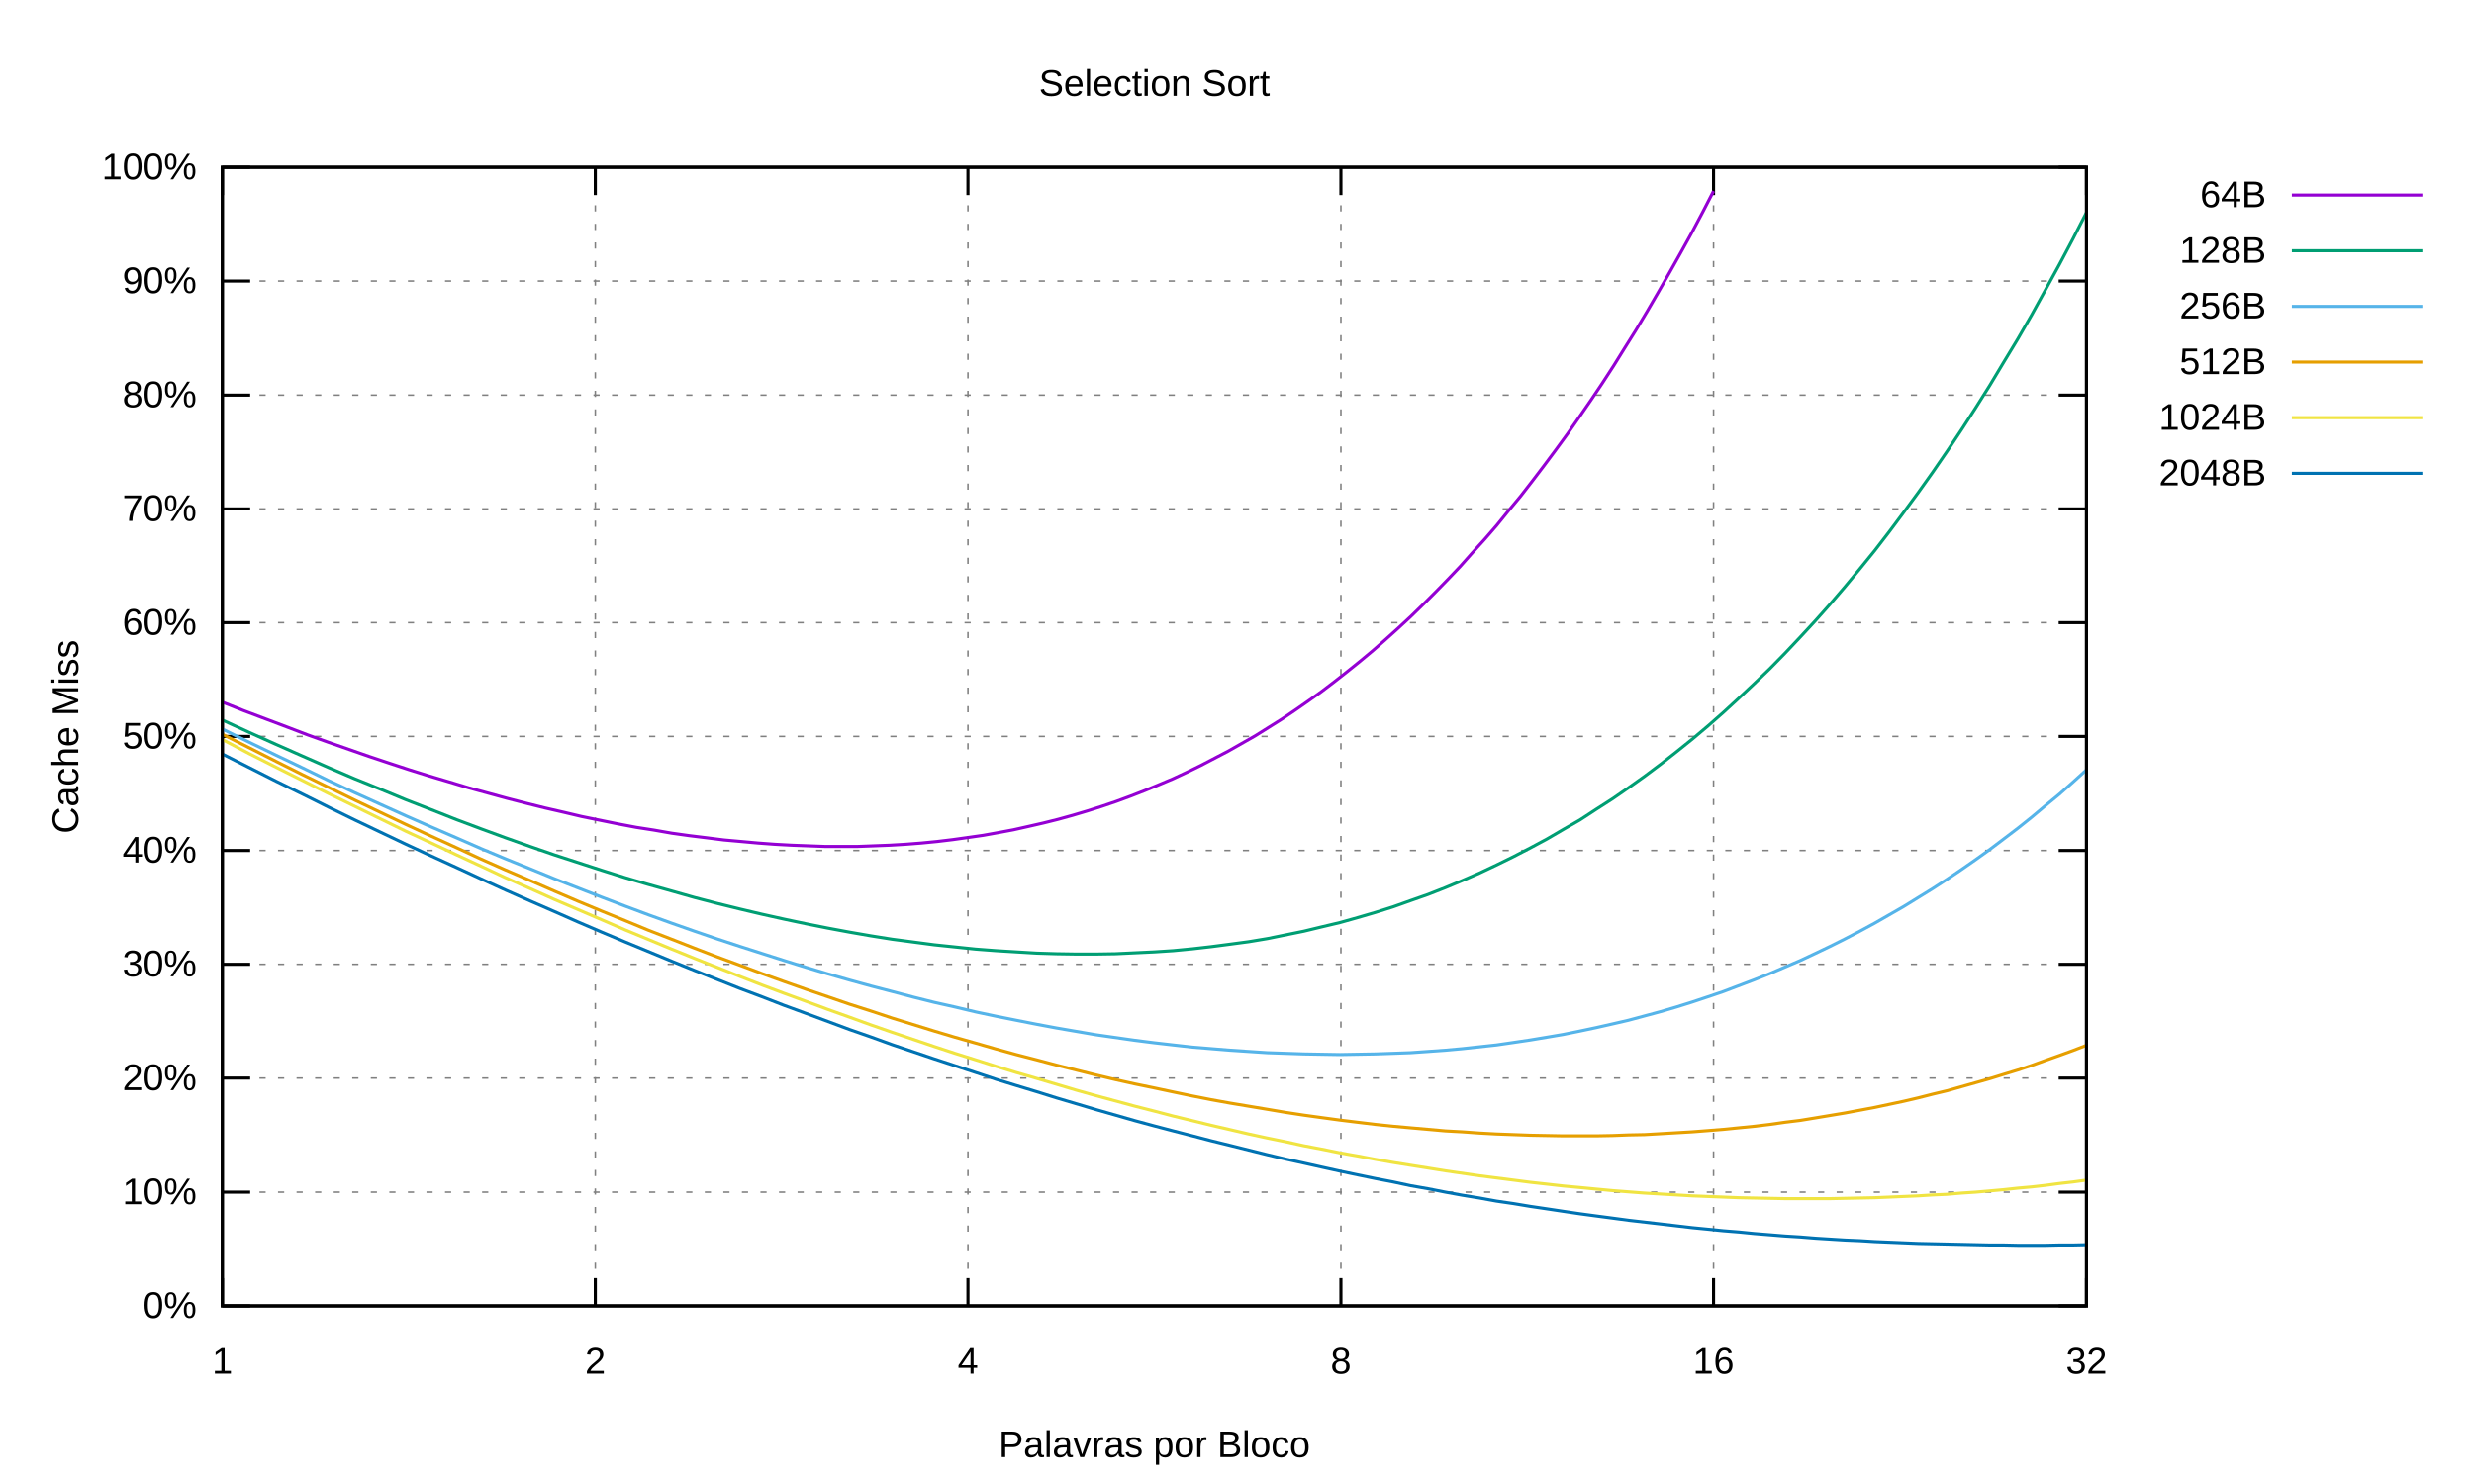
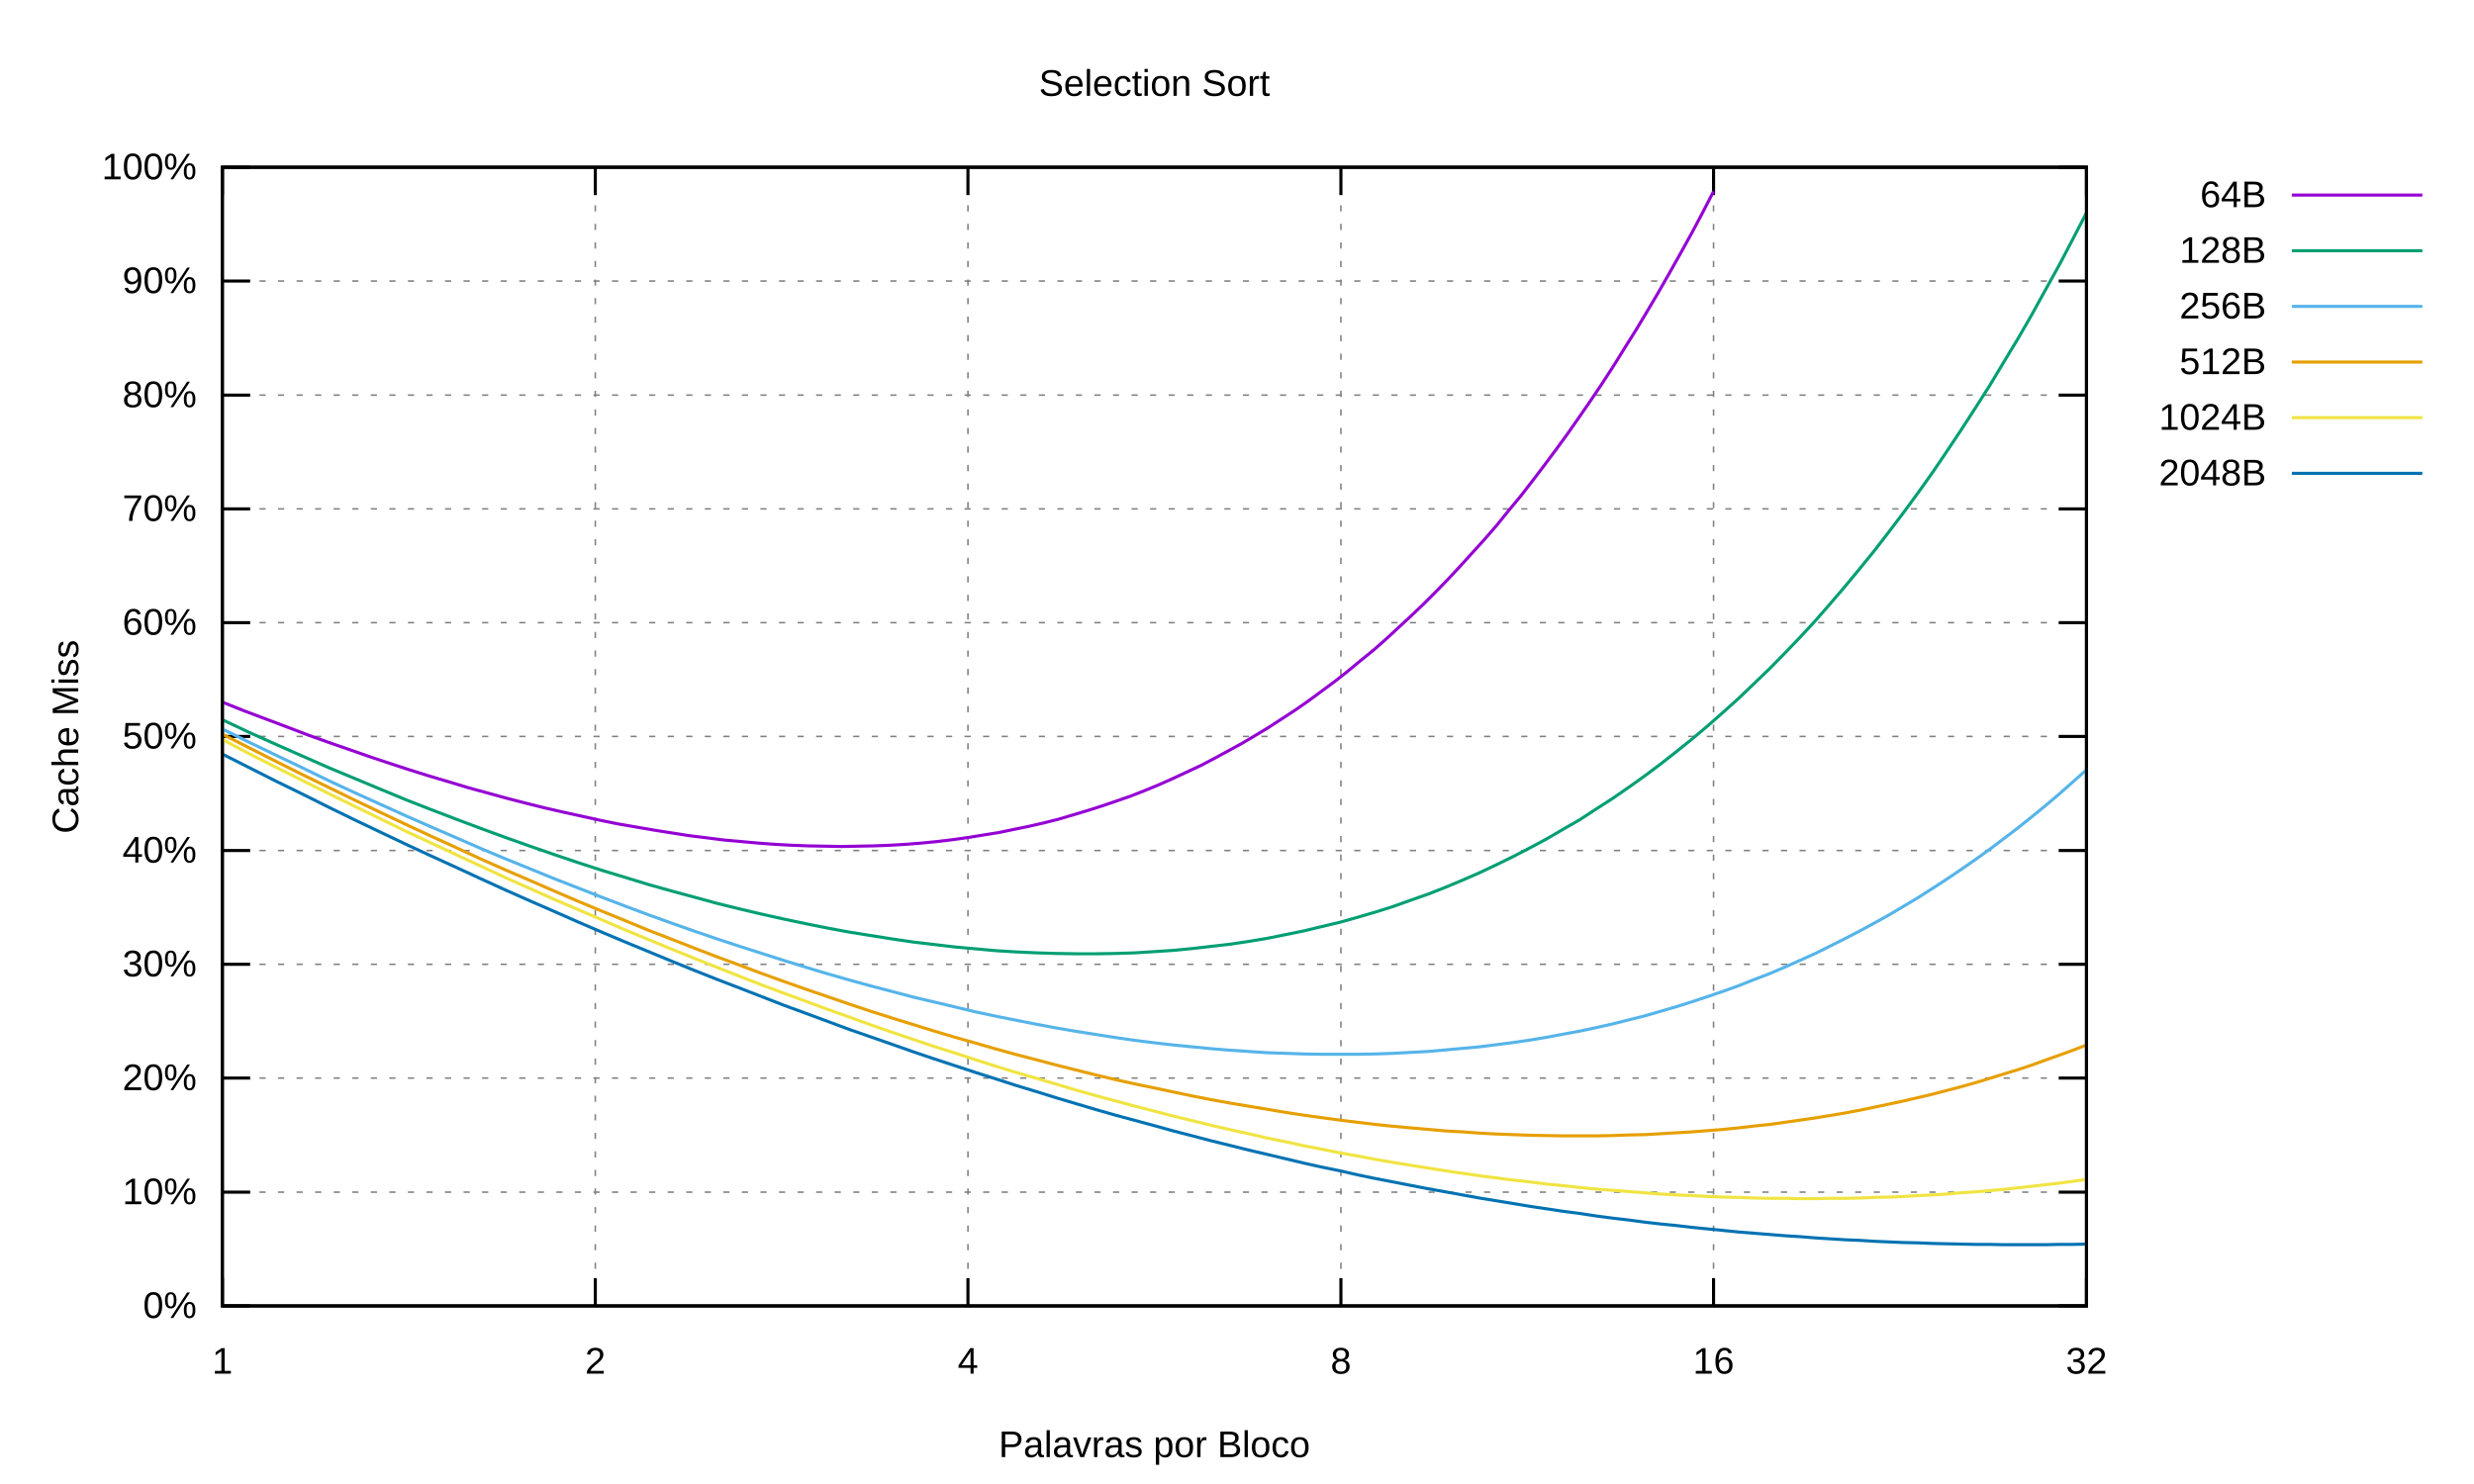
<svg xmlns="http://www.w3.org/2000/svg" xmlns:xlink="http://www.w3.org/1999/xlink" width="800" height="480" viewBox="0 0 800 480">
  <g id="gnuplot_canvas">
    <rect x="0" y="0" width="800" height="480" fill="none" />
    <defs>
      <circle id="gpDot" r="0.5" stroke-width="0.5" stroke="currentColor" />
      <path id="gpPt0" stroke-width="0.222" stroke="currentColor" d="M-1,0 h2 M0,-1 v2" />
      <path id="gpPt1" stroke-width="0.222" stroke="currentColor" d="M-1,-1 L1,1 M1,-1 L-1,1" />
      <path id="gpPt2" stroke-width="0.222" stroke="currentColor" d="M-1,0 L1,0 M0,-1 L0,1 M-1,-1 L1,1 M-1,1 L1,-1" />
      <rect id="gpPt3" stroke-width="0.222" stroke="currentColor" x="-1" y="-1" width="2" height="2" />
      <rect id="gpPt4" stroke-width="0.222" stroke="currentColor" fill="currentColor" x="-1" y="-1" width="2" height="2" />
      <circle id="gpPt5" stroke-width="0.222" stroke="currentColor" cx="0" cy="0" r="1" />
      <use xlink:href="#gpPt5" id="gpPt6" fill="currentColor" stroke="none" />
      <path id="gpPt7" stroke-width="0.222" stroke="currentColor" d="M0,-1.33 L-1.33,0.67 L1.33,0.67 z" />
      <use xlink:href="#gpPt7" id="gpPt8" fill="currentColor" stroke="none" />
      <use xlink:href="#gpPt7" id="gpPt9" stroke="currentColor" transform="rotate(180)" />
      <use xlink:href="#gpPt9" id="gpPt10" fill="currentColor" stroke="none" />
      <use xlink:href="#gpPt3" id="gpPt11" stroke="currentColor" transform="rotate(45)" />
      <use xlink:href="#gpPt11" id="gpPt12" fill="currentColor" stroke="none" />
      <path id="gpPt13" stroke-width="0.222" stroke="currentColor" d="M0,1.330 L1.265,0.411 L0.782,-1.067 L-0.782,-1.076 L-1.265,0.411 z" />
      <use xlink:href="#gpPt13" id="gpPt14" fill="currentColor" stroke="none" />
      <filter id="textbox" filterUnits="objectBoundingBox" x="0" y="0" height="1" width="1">
        <feFlood flood-color="white" flood-opacity="1" result="bgnd" />
        <feComposite in="SourceGraphic" in2="bgnd" operator="atop" />
      </filter>
      <filter id="greybox" filterUnits="objectBoundingBox" x="0" y="0" height="1" width="1">
        <feFlood flood-color="lightgrey" flood-opacity="1" result="grey" />
        <feComposite in="SourceGraphic" in2="grey" operator="atop" />
      </filter>
    </defs>
    <g fill="none" color="white" stroke="black" stroke-width="1.00" stroke-linecap="butt" stroke-linejoin="miter">
</g>
    <g fill="none" color="black" stroke="currentColor" stroke-width="1.00" stroke-linecap="butt" stroke-linejoin="miter">
</g>
    <g fill="none" color="black" stroke="black" stroke-width="0.50" stroke-linecap="butt" stroke-linejoin="miter">
</g>
    <g fill="none" color="gray" stroke="currentColor" stroke-width="0.50" stroke-linecap="butt" stroke-linejoin="miter">
      <path stroke="gray" stroke-dasharray="2,4" class="gridline" d="M71.9,422.4 L674.7,422.4  " />
    </g>
    <g fill="none" color="gray" stroke="gray" stroke-width="1.00" stroke-linecap="butt" stroke-linejoin="miter">
</g>
    <g fill="none" color="black" stroke="currentColor" stroke-width="1.00" stroke-linecap="butt" stroke-linejoin="miter">
      <path stroke="black" d="M71.9,422.4 L80.9,422.4 M674.7,422.4 L665.7,422.4  " />
      <g transform="translate(63.6,426.3)" stroke="none" fill="black" font-family="Arial" font-size="12.00" text-anchor="end">
        <text>
          <tspan font-family="Arial">0%</tspan>
        </text>
      </g>
    </g>
    <g fill="none" color="black" stroke="currentColor" stroke-width="1.00" stroke-linecap="butt" stroke-linejoin="miter">
</g>
    <g fill="none" color="black" stroke="black" stroke-width="0.50" stroke-linecap="butt" stroke-linejoin="miter">
</g>
    <g fill="none" color="gray" stroke="currentColor" stroke-width="0.50" stroke-linecap="butt" stroke-linejoin="miter">
      <path stroke="gray" stroke-dasharray="2,4" class="gridline" d="M71.9,385.6 L674.7,385.6  " />
    </g>
    <g fill="none" color="gray" stroke="gray" stroke-width="1.00" stroke-linecap="butt" stroke-linejoin="miter">
</g>
    <g fill="none" color="black" stroke="currentColor" stroke-width="1.00" stroke-linecap="butt" stroke-linejoin="miter">
      <path stroke="black" d="M71.9,385.6 L80.9,385.6 M674.7,385.6 L665.7,385.6  " />
      <g transform="translate(63.6,389.5)" stroke="none" fill="black" font-family="Arial" font-size="12.00" text-anchor="end">
        <text>
          <tspan font-family="Arial">10%</tspan>
        </text>
      </g>
    </g>
    <g fill="none" color="black" stroke="currentColor" stroke-width="1.00" stroke-linecap="butt" stroke-linejoin="miter">
</g>
    <g fill="none" color="black" stroke="black" stroke-width="0.50" stroke-linecap="butt" stroke-linejoin="miter">
</g>
    <g fill="none" color="gray" stroke="currentColor" stroke-width="0.50" stroke-linecap="butt" stroke-linejoin="miter">
      <path stroke="gray" stroke-dasharray="2,4" class="gridline" d="M71.9,348.7 L674.7,348.7  " />
    </g>
    <g fill="none" color="gray" stroke="gray" stroke-width="1.00" stroke-linecap="butt" stroke-linejoin="miter">
</g>
    <g fill="none" color="black" stroke="currentColor" stroke-width="1.00" stroke-linecap="butt" stroke-linejoin="miter">
      <path stroke="black" d="M71.9,348.7 L80.9,348.7 M674.7,348.7 L665.7,348.7  " />
      <g transform="translate(63.6,352.6)" stroke="none" fill="black" font-family="Arial" font-size="12.00" text-anchor="end">
        <text>
          <tspan font-family="Arial">20%</tspan>
        </text>
      </g>
    </g>
    <g fill="none" color="black" stroke="currentColor" stroke-width="1.00" stroke-linecap="butt" stroke-linejoin="miter">
</g>
    <g fill="none" color="black" stroke="black" stroke-width="0.50" stroke-linecap="butt" stroke-linejoin="miter">
</g>
    <g fill="none" color="gray" stroke="currentColor" stroke-width="0.50" stroke-linecap="butt" stroke-linejoin="miter">
      <path stroke="gray" stroke-dasharray="2,4" class="gridline" d="M71.9,311.9 L674.7,311.9  " />
    </g>
    <g fill="none" color="gray" stroke="gray" stroke-width="1.00" stroke-linecap="butt" stroke-linejoin="miter">
</g>
    <g fill="none" color="black" stroke="currentColor" stroke-width="1.00" stroke-linecap="butt" stroke-linejoin="miter">
      <path stroke="black" d="M71.9,311.9 L80.9,311.9 M674.7,311.9 L665.7,311.9  " />
      <g transform="translate(63.6,315.8)" stroke="none" fill="black" font-family="Arial" font-size="12.00" text-anchor="end">
        <text>
          <tspan font-family="Arial">30%</tspan>
        </text>
      </g>
    </g>
    <g fill="none" color="black" stroke="currentColor" stroke-width="1.00" stroke-linecap="butt" stroke-linejoin="miter">
</g>
    <g fill="none" color="black" stroke="black" stroke-width="0.50" stroke-linecap="butt" stroke-linejoin="miter">
</g>
    <g fill="none" color="gray" stroke="currentColor" stroke-width="0.50" stroke-linecap="butt" stroke-linejoin="miter">
      <path stroke="gray" stroke-dasharray="2,4" class="gridline" d="M71.9,275.1 L674.7,275.1  " />
    </g>
    <g fill="none" color="gray" stroke="gray" stroke-width="1.00" stroke-linecap="butt" stroke-linejoin="miter">
</g>
    <g fill="none" color="black" stroke="currentColor" stroke-width="1.00" stroke-linecap="butt" stroke-linejoin="miter">
      <path stroke="black" d="M71.9,275.1 L80.9,275.1 M674.7,275.1 L665.7,275.1  " />
      <g transform="translate(63.6,279.0)" stroke="none" fill="black" font-family="Arial" font-size="12.00" text-anchor="end">
        <text>
          <tspan font-family="Arial">40%</tspan>
        </text>
      </g>
    </g>
    <g fill="none" color="black" stroke="currentColor" stroke-width="1.00" stroke-linecap="butt" stroke-linejoin="miter">
</g>
    <g fill="none" color="black" stroke="black" stroke-width="0.50" stroke-linecap="butt" stroke-linejoin="miter">
</g>
    <g fill="none" color="gray" stroke="currentColor" stroke-width="0.50" stroke-linecap="butt" stroke-linejoin="miter">
      <path stroke="gray" stroke-dasharray="2,4" class="gridline" d="M71.9,238.2 L674.7,238.2  " />
    </g>
    <g fill="none" color="gray" stroke="gray" stroke-width="1.00" stroke-linecap="butt" stroke-linejoin="miter">
</g>
    <g fill="none" color="black" stroke="currentColor" stroke-width="1.00" stroke-linecap="butt" stroke-linejoin="miter">
      <path stroke="black" d="M71.9,238.2 L80.9,238.2 M674.7,238.2 L665.7,238.2  " />
      <g transform="translate(63.6,242.1)" stroke="none" fill="black" font-family="Arial" font-size="12.00" text-anchor="end">
        <text>
          <tspan font-family="Arial">50%</tspan>
        </text>
      </g>
    </g>
    <g fill="none" color="black" stroke="currentColor" stroke-width="1.00" stroke-linecap="butt" stroke-linejoin="miter">
</g>
    <g fill="none" color="black" stroke="black" stroke-width="0.50" stroke-linecap="butt" stroke-linejoin="miter">
</g>
    <g fill="none" color="gray" stroke="currentColor" stroke-width="0.50" stroke-linecap="butt" stroke-linejoin="miter">
      <path stroke="gray" stroke-dasharray="2,4" class="gridline" d="M71.9,201.4 L674.7,201.4  " />
    </g>
    <g fill="none" color="gray" stroke="gray" stroke-width="1.00" stroke-linecap="butt" stroke-linejoin="miter">
</g>
    <g fill="none" color="black" stroke="currentColor" stroke-width="1.00" stroke-linecap="butt" stroke-linejoin="miter">
      <path stroke="black" d="M71.9,201.4 L80.9,201.4 M674.7,201.4 L665.7,201.4  " />
      <g transform="translate(63.6,205.3)" stroke="none" fill="black" font-family="Arial" font-size="12.00" text-anchor="end">
        <text>
          <tspan font-family="Arial">60%</tspan>
        </text>
      </g>
    </g>
    <g fill="none" color="black" stroke="currentColor" stroke-width="1.00" stroke-linecap="butt" stroke-linejoin="miter">
</g>
    <g fill="none" color="black" stroke="black" stroke-width="0.50" stroke-linecap="butt" stroke-linejoin="miter">
</g>
    <g fill="none" color="gray" stroke="currentColor" stroke-width="0.50" stroke-linecap="butt" stroke-linejoin="miter">
      <path stroke="gray" stroke-dasharray="2,4" class="gridline" d="M71.9,164.6 L674.7,164.6  " />
    </g>
    <g fill="none" color="gray" stroke="gray" stroke-width="1.00" stroke-linecap="butt" stroke-linejoin="miter">
</g>
    <g fill="none" color="black" stroke="currentColor" stroke-width="1.00" stroke-linecap="butt" stroke-linejoin="miter">
      <path stroke="black" d="M71.9,164.6 L80.9,164.6 M674.7,164.6 L665.7,164.6  " />
      <g transform="translate(63.6,168.5)" stroke="none" fill="black" font-family="Arial" font-size="12.00" text-anchor="end">
        <text>
          <tspan font-family="Arial">70%</tspan>
        </text>
      </g>
    </g>
    <g fill="none" color="black" stroke="currentColor" stroke-width="1.00" stroke-linecap="butt" stroke-linejoin="miter">
</g>
    <g fill="none" color="black" stroke="black" stroke-width="0.50" stroke-linecap="butt" stroke-linejoin="miter">
</g>
    <g fill="none" color="gray" stroke="currentColor" stroke-width="0.50" stroke-linecap="butt" stroke-linejoin="miter">
      <path stroke="gray" stroke-dasharray="2,4" class="gridline" d="M71.9,127.8 L674.7,127.8  " />
    </g>
    <g fill="none" color="gray" stroke="gray" stroke-width="1.00" stroke-linecap="butt" stroke-linejoin="miter">
</g>
    <g fill="none" color="black" stroke="currentColor" stroke-width="1.00" stroke-linecap="butt" stroke-linejoin="miter">
      <path stroke="black" d="M71.9,127.8 L80.9,127.8 M674.7,127.8 L665.7,127.8  " />
      <g transform="translate(63.6,131.7)" stroke="none" fill="black" font-family="Arial" font-size="12.00" text-anchor="end">
        <text>
          <tspan font-family="Arial">80%</tspan>
        </text>
      </g>
    </g>
    <g fill="none" color="black" stroke="currentColor" stroke-width="1.00" stroke-linecap="butt" stroke-linejoin="miter">
</g>
    <g fill="none" color="black" stroke="black" stroke-width="0.50" stroke-linecap="butt" stroke-linejoin="miter">
</g>
    <g fill="none" color="gray" stroke="currentColor" stroke-width="0.50" stroke-linecap="butt" stroke-linejoin="miter">
      <path stroke="gray" stroke-dasharray="2,4" class="gridline" d="M71.9,90.9 L674.7,90.9  " />
    </g>
    <g fill="none" color="gray" stroke="gray" stroke-width="1.00" stroke-linecap="butt" stroke-linejoin="miter">
</g>
    <g fill="none" color="black" stroke="currentColor" stroke-width="1.00" stroke-linecap="butt" stroke-linejoin="miter">
      <path stroke="black" d="M71.9,90.9 L80.9,90.9 M674.7,90.9 L665.7,90.9  " />
      <g transform="translate(63.6,94.8)" stroke="none" fill="black" font-family="Arial" font-size="12.00" text-anchor="end">
        <text>
          <tspan font-family="Arial">90%</tspan>
        </text>
      </g>
    </g>
    <g fill="none" color="black" stroke="currentColor" stroke-width="1.00" stroke-linecap="butt" stroke-linejoin="miter">
</g>
    <g fill="none" color="black" stroke="black" stroke-width="0.50" stroke-linecap="butt" stroke-linejoin="miter">
</g>
    <g fill="none" color="gray" stroke="currentColor" stroke-width="0.50" stroke-linecap="butt" stroke-linejoin="miter">
      <path stroke="gray" stroke-dasharray="2,4" class="gridline" d="M71.9,54.1 L674.7,54.1  " />
    </g>
    <g fill="none" color="gray" stroke="gray" stroke-width="1.00" stroke-linecap="butt" stroke-linejoin="miter">
</g>
    <g fill="none" color="black" stroke="currentColor" stroke-width="1.00" stroke-linecap="butt" stroke-linejoin="miter">
      <path stroke="black" d="M71.9,54.1 L80.9,54.1 M674.7,54.1 L665.7,54.1  " />
      <g transform="translate(63.6,58.0)" stroke="none" fill="black" font-family="Arial" font-size="12.00" text-anchor="end">
        <text>
          <tspan font-family="Arial">100%</tspan>
        </text>
      </g>
    </g>
    <g fill="none" color="black" stroke="currentColor" stroke-width="1.00" stroke-linecap="butt" stroke-linejoin="miter">
</g>
    <g fill="none" color="black" stroke="black" stroke-width="0.50" stroke-linecap="butt" stroke-linejoin="miter">
</g>
    <g fill="none" color="gray" stroke="currentColor" stroke-width="0.50" stroke-linecap="butt" stroke-linejoin="miter">
      <path stroke="gray" stroke-dasharray="2,4" class="gridline" d="M71.9,422.4 L71.9,54.1  " />
    </g>
    <g fill="none" color="gray" stroke="gray" stroke-width="1.00" stroke-linecap="butt" stroke-linejoin="miter">
</g>
    <g fill="none" color="black" stroke="currentColor" stroke-width="1.00" stroke-linecap="butt" stroke-linejoin="miter">
      <path stroke="black" d="M71.9,422.4 L71.9,413.4 M71.9,54.1 L71.9,63.1  " />
      <g transform="translate(71.9,444.3)" stroke="none" fill="black" font-family="Arial" font-size="12.00" text-anchor="middle">
        <text>
          <tspan font-family="Arial"> 1</tspan>
        </text>
      </g>
    </g>
    <g fill="none" color="black" stroke="currentColor" stroke-width="1.00" stroke-linecap="butt" stroke-linejoin="miter">
</g>
    <g fill="none" color="black" stroke="black" stroke-width="0.50" stroke-linecap="butt" stroke-linejoin="miter">
</g>
    <g fill="none" color="gray" stroke="currentColor" stroke-width="0.50" stroke-linecap="butt" stroke-linejoin="miter">
      <path stroke="gray" stroke-dasharray="2,4" class="gridline" d="M192.5,422.4 L192.5,54.1  " />
    </g>
    <g fill="none" color="gray" stroke="gray" stroke-width="1.00" stroke-linecap="butt" stroke-linejoin="miter">
</g>
    <g fill="none" color="black" stroke="currentColor" stroke-width="1.00" stroke-linecap="butt" stroke-linejoin="miter">
      <path stroke="black" d="M192.5,422.4 L192.5,413.4 M192.5,54.1 L192.5,63.1  " />
      <g transform="translate(192.5,444.3)" stroke="none" fill="black" font-family="Arial" font-size="12.00" text-anchor="middle">
        <text>
          <tspan font-family="Arial"> 2</tspan>
        </text>
      </g>
    </g>
    <g fill="none" color="black" stroke="currentColor" stroke-width="1.00" stroke-linecap="butt" stroke-linejoin="miter">
</g>
    <g fill="none" color="black" stroke="black" stroke-width="0.50" stroke-linecap="butt" stroke-linejoin="miter">
</g>
    <g fill="none" color="gray" stroke="currentColor" stroke-width="0.50" stroke-linecap="butt" stroke-linejoin="miter">
      <path stroke="gray" stroke-dasharray="2,4" class="gridline" d="M313.0,422.4 L313.0,54.1  " />
    </g>
    <g fill="none" color="gray" stroke="gray" stroke-width="1.00" stroke-linecap="butt" stroke-linejoin="miter">
</g>
    <g fill="none" color="black" stroke="currentColor" stroke-width="1.00" stroke-linecap="butt" stroke-linejoin="miter">
      <path stroke="black" d="M313.0,422.4 L313.0,413.4 M313.0,54.1 L313.0,63.1  " />
      <g transform="translate(313.0,444.3)" stroke="none" fill="black" font-family="Arial" font-size="12.00" text-anchor="middle">
        <text>
          <tspan font-family="Arial"> 4</tspan>
        </text>
      </g>
    </g>
    <g fill="none" color="black" stroke="currentColor" stroke-width="1.00" stroke-linecap="butt" stroke-linejoin="miter">
</g>
    <g fill="none" color="black" stroke="black" stroke-width="0.50" stroke-linecap="butt" stroke-linejoin="miter">
</g>
    <g fill="none" color="gray" stroke="currentColor" stroke-width="0.50" stroke-linecap="butt" stroke-linejoin="miter">
      <path stroke="gray" stroke-dasharray="2,4" class="gridline" d="M433.6,422.4 L433.6,54.1  " />
    </g>
    <g fill="none" color="gray" stroke="gray" stroke-width="1.00" stroke-linecap="butt" stroke-linejoin="miter">
</g>
    <g fill="none" color="black" stroke="currentColor" stroke-width="1.00" stroke-linecap="butt" stroke-linejoin="miter">
      <path stroke="black" d="M433.6,422.4 L433.6,413.4 M433.6,54.1 L433.6,63.1  " />
      <g transform="translate(433.6,444.3)" stroke="none" fill="black" font-family="Arial" font-size="12.00" text-anchor="middle">
        <text>
          <tspan font-family="Arial"> 8</tspan>
        </text>
      </g>
    </g>
    <g fill="none" color="black" stroke="currentColor" stroke-width="1.00" stroke-linecap="butt" stroke-linejoin="miter">
</g>
    <g fill="none" color="black" stroke="black" stroke-width="0.50" stroke-linecap="butt" stroke-linejoin="miter">
</g>
    <g fill="none" color="gray" stroke="currentColor" stroke-width="0.50" stroke-linecap="butt" stroke-linejoin="miter">
      <path stroke="gray" stroke-dasharray="2,4" class="gridline" d="M554.1,422.4 L554.1,54.1  " />
    </g>
    <g fill="none" color="gray" stroke="gray" stroke-width="1.00" stroke-linecap="butt" stroke-linejoin="miter">
</g>
    <g fill="none" color="black" stroke="currentColor" stroke-width="1.00" stroke-linecap="butt" stroke-linejoin="miter">
      <path stroke="black" d="M554.1,422.4 L554.1,413.4 M554.1,54.1 L554.1,63.1  " />
      <g transform="translate(554.1,444.3)" stroke="none" fill="black" font-family="Arial" font-size="12.00" text-anchor="middle">
        <text>
          <tspan font-family="Arial"> 16</tspan>
        </text>
      </g>
    </g>
    <g fill="none" color="black" stroke="currentColor" stroke-width="1.00" stroke-linecap="butt" stroke-linejoin="miter">
</g>
    <g fill="none" color="black" stroke="black" stroke-width="0.50" stroke-linecap="butt" stroke-linejoin="miter">
</g>
    <g fill="none" color="gray" stroke="currentColor" stroke-width="0.50" stroke-linecap="butt" stroke-linejoin="miter">
      <path stroke="gray" stroke-dasharray="2,4" class="gridline" d="M674.7,422.4 L674.7,54.1  " />
    </g>
    <g fill="none" color="gray" stroke="gray" stroke-width="1.00" stroke-linecap="butt" stroke-linejoin="miter">
</g>
    <g fill="none" color="black" stroke="currentColor" stroke-width="1.00" stroke-linecap="butt" stroke-linejoin="miter">
      <path stroke="black" d="M674.7,422.4 L674.7,413.4 M674.7,54.1 L674.7,63.1  " />
      <g transform="translate(674.7,444.3)" stroke="none" fill="black" font-family="Arial" font-size="12.00" text-anchor="middle">
        <text>
          <tspan font-family="Arial"> 32</tspan>
        </text>
      </g>
    </g>
    <g fill="none" color="black" stroke="currentColor" stroke-width="1.00" stroke-linecap="butt" stroke-linejoin="miter">
</g>
    <g fill="none" color="black" stroke="currentColor" stroke-width="1.00" stroke-linecap="butt" stroke-linejoin="miter">
      <path stroke="black" d="M71.9,54.1 L71.9,422.4 L674.7,422.4 L674.7,54.1 L71.9,54.1 Z  " />
    </g>
    <g fill="none" color="black" stroke="currentColor" stroke-width="1.00" stroke-linecap="butt" stroke-linejoin="miter">
      <g transform="translate(25.3,238.3) rotate(270)" stroke="none" fill="black" font-family="Arial" font-size="12.00" text-anchor="middle">
        <text>
          <tspan font-family="Arial">Cache Miss</tspan>
        </text>
      </g>
    </g>
    <g fill="none" color="black" stroke="currentColor" stroke-width="1.00" stroke-linecap="butt" stroke-linejoin="miter">
      <g transform="translate(373.3,471.3)" stroke="none" fill="black" font-family="Arial" font-size="12.00" text-anchor="middle">
        <text>
          <tspan font-family="Arial">Palavras por Bloco</tspan>
        </text>
      </g>
    </g>
    <g fill="none" color="black" stroke="currentColor" stroke-width="1.00" stroke-linecap="butt" stroke-linejoin="miter">
      <g transform="translate(373.3,31.0)" stroke="none" fill="black" font-family="Arial" font-size="12.00" text-anchor="middle">
        <text>
          <tspan font-family="Arial">Selection Sort</tspan>
        </text>
      </g>
    </g>
    <g fill="none" color="black" stroke="currentColor" stroke-width="1.00" stroke-linecap="butt" stroke-linejoin="miter">
</g>
    <g id="gnuplot_plot_1">
      <g fill="none" color="black" stroke="currentColor" stroke-width="1.00" stroke-linecap="butt" stroke-linejoin="miter">
        <g transform="translate(732.8,67.0)" stroke="none" fill="black" font-family="Arial" font-size="12.00" text-anchor="end">
          <text>
            <tspan font-family="Arial">64B</tspan>
          </text>
        </g>
      </g>
      <g fill="none" color="black" stroke="currentColor" stroke-width="1.00" stroke-linecap="butt" stroke-linejoin="miter">
-         <path stroke="rgb(148,   0, 211)" d="M741.1,63.1 L783.3,63.1 M71.9,227.1 L78.9,229.9 L85.8,232.5 L92.7,235.1 L99.5,237.7 L106.2,240.1   L112.8,242.4 L119.4,244.7 L126.0,246.9 L132.4,249.0 L138.8,251.0 L145.2,252.9 L151.5,254.8 L157.7,256.5   L163.9,258.2 L170.1,259.8 L176.1,261.3 L182.2,262.7 L188.1,264.1 L194.0,265.3 L199.9,266.5 L205.7,267.6   L211.5,268.5 L217.2,269.5 L222.9,270.3 L228.6,271.0 L234.1,271.7 L239.7,272.2 L245.2,272.7 L250.6,273.1   L256.1,273.4 L261.4,273.6 L266.8,273.8 L272.0,273.8 L277.3,273.8 L282.5,273.6 L287.7,273.4 L292.8,273.1   L297.9,272.7 L303.0,272.2 L308.0,271.6 L313.0,270.9 L317.9,270.2 L322.9,269.3 L327.7,268.4 L332.6,267.3   L337.4,266.2 L342.2,265.0 L346.9,263.7 L351.6,262.3 L356.3,260.8 L361.0,259.2 L365.6,257.5 L370.2,255.7   L374.8,253.8 L379.3,251.9 L383.8,249.8 L388.3,247.6 L392.7,245.3 L397.1,243.0 L401.5,240.5 L405.9,238.0   L410.2,235.3 L414.5,232.6 L418.8,229.7 L423.1,226.7 L427.3,223.7 L431.5,220.5 L435.7,217.2 L439.8,213.9   L444.0,210.4 L448.1,206.8 L452.1,203.2 L456.2,199.4 L460.2,195.5 L464.2,191.5 L468.2,187.4 L472.2,183.2   L476.1,178.8 L480.1,174.4 L484.0,169.9 L487.8,165.2 L491.7,160.5 L495.5,155.6 L499.3,150.6 L503.1,145.5   L506.9,140.3 L510.6,135.0 L514.4,129.5 L518.1,124.0 L521.8,118.3 L525.4,112.5 L529.1,106.6 L532.7,100.6   L536.3,94.4 L539.9,88.1 L543.5,81.7 L547.1,75.2 L550.6,68.6 L554.1,61.8  " />
+         <path stroke="rgb(148,   0, 211)" d="M741.1,63.1 L783.3,63.1 M71.9,227.1 L78.9,229.9 L85.8,232.5 L92.7,235.1 L99.5,237.7 L106.2,240.1   L112.8,242.4 L119.4,244.7 L126.0,246.9 L132.4,249.0 L138.8,251.0 L145.2,252.9 L151.5,254.8 L157.7,256.5   L163.9,258.2 L170.1,259.8 L176.1,261.3 L182.2,262.7 L188.1,264.0 L194.0,265.3 L199.9,266.5 L205.7,267.5   L211.5,268.5 L217.2,269.4 L222.9,270.3 L228.6,271.0 L234.1,271.7 L239.7,272.2 L245.2,272.7 L250.6,273.1   L256.1,273.4 L261.4,273.6 L266.8,273.7 L272.0,273.8 L277.3,273.7 L282.5,273.6 L287.7,273.4 L292.8,273.1   L297.9,272.7 L303.0,272.2 L308.0,271.6 L313.0,270.9 L317.9,270.1 L322.9,269.3 L327.7,268.3 L332.6,267.3   L337.4,266.2 L342.2,265.0 L346.9,263.6 L351.6,262.2 L356.3,260.7 L361.0,259.1 L365.6,257.5 L370.2,255.7   L374.8,253.8 L379.3,251.8 L383.8,249.7 L388.3,247.6 L392.7,245.3 L397.1,242.9 L401.5,240.5 L405.9,237.9   L410.2,235.3 L414.5,232.5 L418.8,229.7 L423.1,226.7 L427.3,223.6 L431.5,220.5 L435.7,217.2 L439.8,213.8   L444.0,210.4 L448.1,206.8 L452.1,203.1 L456.2,199.3 L460.2,195.5 L464.2,191.5 L468.2,187.4 L472.2,183.1   L476.1,178.8 L480.1,174.4 L484.0,169.9 L487.8,165.2 L491.7,160.5 L495.5,155.6 L499.3,150.6 L503.1,145.5   L506.9,140.3 L510.6,135.0 L514.4,129.5 L518.1,124.0 L521.8,118.3 L525.4,112.5 L529.1,106.6 L532.7,100.6   L536.3,94.5 L539.9,88.2 L543.5,81.8 L547.1,75.3 L550.6,68.7 L554.1,61.9  " />
      </g>
    </g>
    <g id="gnuplot_plot_2">
      <g fill="none" color="black" stroke="currentColor" stroke-width="1.00" stroke-linecap="butt" stroke-linejoin="miter">
        <g transform="translate(732.8,85.0)" stroke="none" fill="black" font-family="Arial" font-size="12.00" text-anchor="end">
          <text>
            <tspan font-family="Arial">128B</tspan>
          </text>
        </g>
      </g>
      <g fill="none" color="black" stroke="currentColor" stroke-width="1.00" stroke-linecap="butt" stroke-linejoin="miter">
-         <path stroke="rgb(  0, 158, 115)" d="M741.1,81.1 L783.3,81.1 M71.9,232.9 L80.6,236.9 L89.3,240.8 L97.9,244.6 L106.3,248.3 L114.7,251.9   L123.1,255.3 L131.3,258.7 L139.5,261.9 L147.6,265.1 L155.6,268.1 L163.5,271.0 L171.4,273.8 L179.2,276.5   L186.9,279.0 L194.6,281.5 L202.2,283.9 L209.7,286.1 L217.2,288.2 L224.6,290.3 L231.9,292.2 L239.2,294.0   L246.4,295.7 L253.6,297.3 L260.7,298.8 L267.7,300.2 L274.7,301.5 L281.6,302.7 L288.5,303.8 L295.3,304.7   L302.1,305.6 L308.8,306.3 L315.5,307.0 L322.1,307.5 L328.6,307.9 L335.2,308.3 L341.6,308.5 L348.0,308.6   L354.4,308.6 L360.7,308.5 L367.0,308.2 L373.3,307.9 L379.4,307.5 L385.6,306.9 L391.7,306.2 L397.8,305.4   L403.8,304.6 L409.8,303.6 L415.7,302.4 L421.6,301.2 L427.4,299.8 L433.3,298.4 L439.0,296.8 L444.8,295.1   L450.5,293.3 L456.1,291.3 L461.8,289.3 L467.4,287.1 L472.9,284.8 L478.4,282.4 L483.9,279.8 L489.4,277.1   L494.8,274.3 L500.2,271.4 L505.5,268.3 L510.9,265.2 L516.1,261.8 L521.4,258.4 L526.6,254.8 L531.8,251.1   L537.0,247.2 L542.1,243.2 L547.2,239.1 L552.3,234.8 L557.3,230.4 L562.3,225.8 L567.3,221.1 L572.3,216.3   L577.2,211.3 L582.1,206.1 L587.0,200.8 L591.8,195.4 L596.6,189.8 L601.4,184.0 L606.2,178.1 L610.9,172.0   L615.6,165.7 L620.3,159.3 L625.0,152.7 L629.6,146.0 L634.2,139.1 L638.8,132.0 L643.4,124.7 L647.9,117.2   L652.5,109.6 L657.0,101.8 L661.4,93.8 L665.9,85.6 L670.3,77.3 L674.7,68.7  " />
+         <path stroke="rgb(  0, 158, 115)" d="M741.1,81.1 L783.3,81.1 M71.9,232.8 L80.6,236.9 L89.3,240.8 L97.9,244.6 L106.3,248.3 L114.7,251.8   L123.1,255.3 L131.3,258.7 L139.5,261.9 L147.6,265.0 L155.6,268.0 L163.5,270.9 L171.4,273.7 L179.2,276.4   L186.9,279.0 L194.6,281.5 L202.2,283.8 L209.7,286.1 L217.2,288.2 L224.6,290.2 L231.9,292.2 L239.2,294.0   L246.4,295.7 L253.6,297.3 L260.7,298.8 L267.7,300.2 L274.7,301.5 L281.6,302.6 L288.5,303.7 L295.3,304.7   L302.1,305.5 L308.8,306.3 L315.5,306.9 L322.1,307.5 L328.6,307.9 L335.2,308.2 L341.6,308.4 L348.0,308.5   L354.4,308.5 L360.7,308.4 L367.0,308.2 L373.3,307.8 L379.4,307.4 L385.6,306.8 L391.7,306.1 L397.8,305.4   L403.8,304.5 L409.8,303.5 L415.7,302.3 L421.6,301.1 L427.4,299.7 L433.3,298.3 L439.0,296.7 L444.8,295.0   L450.5,293.2 L456.1,291.2 L461.8,289.2 L467.4,287.0 L472.9,284.7 L478.4,282.3 L483.9,279.7 L489.4,277.0   L494.8,274.2 L500.2,271.3 L505.5,268.2 L510.9,265.1 L516.1,261.7 L521.4,258.3 L526.6,254.7 L531.8,251.0   L537.0,247.1 L542.1,243.1 L547.2,239.0 L552.3,234.7 L557.3,230.3 L562.3,225.8 L567.3,221.0 L572.3,216.2   L577.2,211.2 L582.1,206.1 L587.0,200.8 L591.8,195.3 L596.6,189.7 L601.4,183.9 L606.2,178.0 L610.9,171.9   L615.6,165.7 L620.3,159.3 L625.0,152.7 L629.6,145.9 L634.2,139.0 L638.8,131.9 L643.4,124.7 L647.9,117.2   L652.5,109.6 L657.0,101.8 L661.4,93.8 L665.9,85.7 L670.3,77.3 L674.7,68.8  " />
      </g>
    </g>
    <g id="gnuplot_plot_3">
      <g fill="none" color="black" stroke="currentColor" stroke-width="1.00" stroke-linecap="butt" stroke-linejoin="miter">
        <g transform="translate(732.8,103.0)" stroke="none" fill="black" font-family="Arial" font-size="12.00" text-anchor="end">
          <text>
            <tspan font-family="Arial">256B</tspan>
          </text>
        </g>
      </g>
      <g fill="none" color="black" stroke="currentColor" stroke-width="1.00" stroke-linecap="butt" stroke-linejoin="miter">
-         <path stroke="rgb( 86, 180, 233)" d="M741.1,99.1 L783.3,99.1 M71.9,235.8 L80.6,240.1 L89.3,244.3 L97.9,248.4 L106.3,252.5 L114.7,256.4   L123.1,260.2 L131.3,263.9 L139.5,267.5 L147.6,271.0 L155.6,274.5 L163.5,277.8 L171.4,281.0 L179.2,284.2   L186.9,287.2 L194.6,290.2 L202.2,293.1 L209.7,295.9 L217.2,298.6 L224.6,301.2 L231.9,303.7 L239.2,306.1   L246.4,308.4 L253.6,310.7 L260.7,312.9 L267.7,315.0 L274.7,317.0 L281.6,318.9 L288.5,320.7 L295.3,322.5   L302.1,324.2 L308.8,325.7 L315.5,327.3 L322.1,328.7 L328.6,330.0 L335.2,331.3 L341.6,332.5 L348.0,333.6   L354.4,334.7 L360.7,335.6 L367.0,336.5 L373.3,337.3 L379.4,338.0 L385.6,338.7 L391.7,339.2 L397.8,339.7   L403.8,340.1 L409.8,340.5 L415.7,340.7 L421.6,340.9 L427.4,341.0 L433.3,341.1 L439.0,341.0 L444.8,340.9   L450.5,340.7 L456.1,340.5 L461.8,340.1 L467.4,339.7 L472.9,339.2 L478.4,338.6 L483.9,338.0 L489.4,337.2   L494.8,336.4 L500.2,335.5 L505.5,334.6 L510.9,333.5 L516.1,332.4 L521.4,331.2 L526.6,330.0 L531.8,328.6   L537.0,327.2 L542.1,325.7 L547.2,324.1 L552.3,322.4 L557.3,320.7 L562.3,318.8 L567.3,316.9 L572.3,314.9   L577.2,312.8 L582.1,310.7 L587.0,308.4 L591.8,306.1 L596.6,303.7 L601.4,301.2 L606.2,298.6 L610.9,295.9   L615.6,293.2 L620.3,290.3 L625.0,287.4 L629.6,284.4 L634.2,281.3 L638.8,278.1 L643.4,274.8 L647.9,271.4   L652.5,267.9 L657.0,264.3 L661.4,260.6 L665.9,256.9 L670.3,253.0 L674.7,249.0  " />
+         <path stroke="rgb( 86, 180, 233)" d="M741.1,99.1 L783.3,99.1 M71.9,235.8 L80.6,240.1 L89.3,244.3 L97.9,248.4 L106.3,252.5 L114.7,256.4   L123.1,260.2 L131.3,263.9 L139.5,267.5 L147.6,271.0 L155.6,274.5 L163.5,277.8 L171.4,281.0 L179.2,284.2   L186.9,287.2 L194.6,290.2 L202.2,293.1 L209.7,295.9 L217.2,298.6 L224.6,301.2 L231.9,303.7 L239.2,306.1   L246.4,308.4 L253.6,310.7 L260.7,312.9 L267.7,315.0 L274.7,317.0 L281.6,318.9 L288.5,320.7 L295.3,322.5   L302.1,324.1 L308.8,325.7 L315.5,327.3 L322.1,328.7 L328.6,330.0 L335.2,331.3 L341.6,332.5 L348.0,333.6   L354.4,334.6 L360.7,335.6 L367.0,336.5 L373.3,337.3 L379.4,338.0 L385.6,338.6 L391.7,339.2 L397.8,339.7   L403.8,340.1 L409.8,340.5 L415.7,340.7 L421.6,340.9 L427.4,341.0 L433.3,341.0 L439.0,341.0 L444.8,340.9   L450.5,340.7 L456.1,340.4 L461.8,340.1 L467.4,339.6 L472.9,339.1 L478.4,338.6 L483.9,337.9 L489.4,337.2   L494.8,336.4 L500.2,335.5 L505.5,334.5 L510.9,333.5 L516.1,332.4 L521.4,331.2 L526.6,329.9 L531.8,328.6   L537.0,327.1 L542.1,325.6 L547.2,324.0 L552.3,322.3 L557.3,320.6 L562.3,318.8 L567.3,316.8 L572.3,314.9   L577.2,312.8 L582.1,310.6 L587.0,308.4 L591.8,306.0 L596.6,303.6 L601.4,301.1 L606.2,298.5 L610.9,295.9   L615.6,293.1 L620.3,290.3 L625.0,287.3 L629.6,284.3 L634.2,281.2 L638.8,278.0 L643.4,274.7 L647.9,271.3   L652.5,267.8 L657.0,264.2 L661.4,260.6 L665.9,256.8 L670.3,252.9 L674.7,249.0  " />
      </g>
    </g>
    <g id="gnuplot_plot_4">
      <g fill="none" color="black" stroke="currentColor" stroke-width="1.00" stroke-linecap="butt" stroke-linejoin="miter">
        <g transform="translate(732.8,121.0)" stroke="none" fill="black" font-family="Arial" font-size="12.00" text-anchor="end">
          <text>
            <tspan font-family="Arial">512B</tspan>
          </text>
        </g>
      </g>
      <g fill="none" color="black" stroke="currentColor" stroke-width="1.00" stroke-linecap="butt" stroke-linejoin="miter">
-         <path stroke="rgb(230, 159,   0)" d="M741.1,117.1 L783.3,117.1 M71.9,237.5 L80.6,241.9 L89.3,246.3 L97.9,250.6 L106.3,254.7 L114.7,258.8   L123.1,262.8 L131.3,266.7 L139.5,270.5 L147.6,274.2 L155.6,277.9 L163.5,281.4 L171.4,284.8 L179.2,288.2   L186.9,291.5 L194.6,294.7 L202.2,297.8 L209.7,300.9 L217.2,303.8 L224.6,306.7 L231.9,309.5 L239.2,312.2   L246.4,314.9 L253.6,317.5 L260.7,320.0 L267.7,322.4 L274.7,324.8 L281.6,327.0 L288.5,329.3 L295.3,331.4   L302.1,333.5 L308.8,335.5 L315.5,337.4 L322.1,339.3 L328.6,341.1 L335.2,342.8 L341.6,344.5 L348.0,346.1   L354.4,347.7 L360.7,349.2 L367.0,350.6 L373.3,351.9 L379.4,353.2 L385.6,354.5 L391.7,355.7 L397.8,356.8   L403.8,357.8 L409.8,358.8 L415.7,359.8 L421.6,360.7 L427.4,361.5 L433.3,362.3 L439.0,363.0 L444.8,363.7   L450.5,364.3 L456.1,364.8 L461.8,365.3 L467.4,365.8 L472.9,366.1 L478.4,366.5 L483.9,366.8 L489.4,367.0   L494.8,367.2 L500.2,367.3 L505.5,367.4 L510.9,367.4 L516.1,367.4 L521.4,367.3 L526.6,367.1 L531.8,367.0   L537.0,366.7 L542.1,366.4 L547.2,366.1 L552.3,365.7 L557.3,365.3 L562.3,364.8 L567.3,364.3 L572.3,363.7   L577.2,363.0 L582.1,362.4 L587.0,361.6 L591.8,360.8 L596.6,360.0 L601.4,359.1 L606.2,358.2 L610.9,357.2   L615.6,356.2 L620.3,355.1 L625.0,353.9 L629.6,352.8 L634.2,351.5 L638.8,350.2 L643.4,348.9 L647.9,347.5   L652.5,346.1 L657.0,344.6 L661.4,343.0 L665.9,341.4 L670.3,339.8 L674.7,338.1  " />
+         <path stroke="rgb(230, 159,   0)" d="M741.1,117.1 L783.3,117.1 M71.9,237.5 L80.6,241.9 L89.3,246.3 L97.9,250.6 L106.3,254.7 L114.7,258.8   L123.1,262.8 L131.3,266.7 L139.5,270.5 L147.6,274.2 L155.6,277.9 L163.5,281.4 L171.4,284.8 L179.2,288.2   L186.9,291.5 L194.6,294.7 L202.2,297.8 L209.7,300.9 L217.2,303.8 L224.6,306.7 L231.9,309.5 L239.2,312.2   L246.4,314.9 L253.6,317.5 L260.7,320.0 L267.7,322.4 L274.7,324.8 L281.6,327.1 L288.5,329.3 L295.3,331.4   L302.1,333.5 L308.8,335.5 L315.5,337.4 L322.1,339.3 L328.6,341.1 L335.2,342.8 L341.6,344.5 L348.0,346.1   L354.4,347.7 L360.7,349.2 L367.0,350.6 L373.3,351.9 L379.4,353.2 L385.6,354.5 L391.7,355.7 L397.8,356.8   L403.8,357.8 L409.8,358.8 L415.7,359.8 L421.6,360.7 L427.4,361.5 L433.3,362.3 L439.0,363.0 L444.8,363.7   L450.5,364.3 L456.1,364.8 L461.8,365.3 L467.4,365.8 L472.9,366.1 L478.4,366.5 L483.9,366.8 L489.4,367.0   L494.8,367.2 L500.2,367.3 L505.5,367.4 L510.9,367.4 L516.1,367.4 L521.4,367.3 L526.6,367.1 L531.8,367.0   L537.0,366.7 L542.1,366.4 L547.2,366.1 L552.3,365.7 L557.3,365.3 L562.3,364.8 L567.3,364.2 L572.3,363.7   L577.2,363.0 L582.1,362.3 L587.0,361.6 L591.8,360.8 L596.6,360.0 L601.4,359.1 L606.2,358.1 L610.9,357.1   L615.6,356.1 L620.3,355.0 L625.0,353.9 L629.6,352.7 L634.2,351.5 L638.8,350.2 L643.4,348.8 L647.9,347.4   L652.5,346.0 L657.0,344.5 L661.4,342.9 L665.9,341.3 L670.3,339.7 L674.7,338.0  " />
      </g>
    </g>
    <g id="gnuplot_plot_5">
      <g fill="none" color="black" stroke="currentColor" stroke-width="1.00" stroke-linecap="butt" stroke-linejoin="miter">
        <g transform="translate(732.8,139.0)" stroke="none" fill="black" font-family="Arial" font-size="12.00" text-anchor="end">
          <text>
            <tspan font-family="Arial">1024B</tspan>
          </text>
        </g>
      </g>
      <g fill="none" color="black" stroke="currentColor" stroke-width="1.00" stroke-linecap="butt" stroke-linejoin="miter">
-         <path stroke="rgb(240, 228,  66)" d="M741.1,135.1 L783.3,135.1 M71.9,239.2 L80.6,243.8 L89.3,248.2 L97.9,252.5 L106.3,256.7 L114.7,260.8   L123.1,264.9 L131.3,268.9 L139.5,272.7 L147.6,276.5 L155.6,280.2 L163.5,283.9 L171.4,287.4 L179.2,290.9   L186.9,294.2 L194.6,297.5 L202.2,300.8 L209.7,303.9 L217.2,307.0 L224.6,310.0 L231.9,312.9 L239.2,315.8   L246.4,318.6 L253.6,321.3 L260.7,323.9 L267.7,326.5 L274.7,329.0 L281.6,331.5 L288.5,333.9 L295.3,336.2   L302.1,338.5 L308.8,340.7 L315.5,342.8 L322.1,344.9 L328.6,346.9 L335.2,348.8 L341.6,350.7 L348.0,352.6   L354.4,354.4 L360.7,356.1 L367.0,357.8 L373.3,359.4 L379.4,361.0 L385.6,362.5 L391.7,364.0 L397.8,365.4   L403.8,366.8 L409.8,368.1 L415.7,369.3 L421.6,370.6 L427.4,371.7 L433.3,372.9 L439.0,373.9 L444.8,375.0   L450.5,376.0 L456.1,376.9 L461.8,377.8 L467.4,378.7 L472.9,379.5 L478.4,380.3 L483.9,381.0 L489.4,381.7   L494.8,382.4 L500.2,383.0 L505.5,383.6 L510.9,384.1 L516.1,384.6 L521.4,385.1 L526.6,385.5 L531.8,385.9   L537.0,386.2 L542.1,386.5 L547.2,386.8 L552.3,387.0 L557.3,387.2 L562.3,387.4 L567.3,387.5 L572.3,387.6   L577.2,387.7 L582.1,387.7 L587.0,387.7 L591.8,387.7 L596.6,387.6 L601.4,387.5 L606.2,387.4 L610.9,387.2   L615.6,387.0 L620.3,386.8 L625.0,386.5 L629.6,386.3 L634.2,385.9 L638.8,385.6 L643.4,385.2 L647.9,384.8   L652.5,384.3 L657.0,383.9 L661.4,383.4 L665.9,382.8 L670.3,382.3 L674.7,381.7  " />
+         <path stroke="rgb(240, 228,  66)" d="M741.1,135.1 L783.3,135.1 M71.9,239.2 L80.6,243.8 L89.3,248.2 L97.9,252.5 L106.3,256.7 L114.7,260.8   L123.1,264.9 L131.3,268.9 L139.5,272.7 L147.6,276.5 L155.6,280.2 L163.5,283.9 L171.4,287.4 L179.2,290.9   L186.9,294.2 L194.6,297.5 L202.2,300.8 L209.7,303.9 L217.2,307.0 L224.6,310.0 L231.9,312.9 L239.2,315.8   L246.4,318.6 L253.6,321.3 L260.7,323.9 L267.7,326.5 L274.7,329.0 L281.6,331.5 L288.5,333.9 L295.3,336.2   L302.1,338.5 L308.8,340.6 L315.5,342.8 L322.1,344.9 L328.6,346.9 L335.2,348.8 L341.6,350.7 L348.0,352.6   L354.4,354.4 L360.7,356.1 L367.0,357.8 L373.3,359.4 L379.4,361.0 L385.6,362.5 L391.7,364.0 L397.8,365.4   L403.8,366.7 L409.8,368.1 L415.7,369.3 L421.6,370.6 L427.4,371.7 L433.3,372.9 L439.0,373.9 L444.8,375.0   L450.5,376.0 L456.1,376.9 L461.8,377.8 L467.4,378.7 L472.9,379.5 L478.4,380.3 L483.9,381.0 L489.4,381.7   L494.8,382.3 L500.2,383.0 L505.5,383.5 L510.9,384.1 L516.1,384.6 L521.4,385.0 L526.6,385.4 L531.8,385.8   L537.0,386.2 L542.1,386.5 L547.2,386.7 L552.3,387.0 L557.3,387.2 L562.3,387.3 L567.3,387.5 L572.3,387.6   L577.2,387.6 L582.1,387.7 L587.0,387.7 L591.8,387.6 L596.6,387.6 L601.4,387.5 L606.2,387.3 L610.9,387.2   L615.6,387.0 L620.3,386.7 L625.0,386.5 L629.6,386.2 L634.2,385.8 L638.8,385.5 L643.4,385.1 L647.9,384.7   L652.5,384.2 L657.0,383.7 L661.4,383.2 L665.9,382.7 L670.3,382.1 L674.7,381.5  " />
      </g>
    </g>
    <g id="gnuplot_plot_6">
      <g fill="none" color="black" stroke="currentColor" stroke-width="1.00" stroke-linecap="butt" stroke-linejoin="miter">
        <g transform="translate(732.8,157.0)" stroke="none" fill="black" font-family="Arial" font-size="12.00" text-anchor="end">
          <text>
            <tspan font-family="Arial">2048B</tspan>
          </text>
        </g>
      </g>
      <g fill="none" color="black" stroke="currentColor" stroke-width="1.00" stroke-linecap="butt" stroke-linejoin="miter">
-         <path stroke="rgb(  0, 114, 178)" d="M741.1,153.1 L783.3,153.1 M71.9,243.9 L80.6,248.3 L89.3,252.7 L97.9,256.9 L106.3,261.1 L114.7,265.2   L123.1,269.2 L131.3,273.1 L139.5,276.9 L147.6,280.6 L155.6,284.3 L163.5,287.9 L171.4,291.4 L179.2,294.8   L186.9,298.2 L194.6,301.5 L202.2,304.7 L209.7,307.8 L217.2,310.9 L224.6,313.9 L231.9,316.8 L239.2,319.7   L246.4,322.4 L253.6,325.2 L260.7,327.8 L267.7,330.4 L274.7,333.0 L281.6,335.4 L288.5,337.9 L295.3,340.2   L302.1,342.5 L308.8,344.7 L315.5,346.9 L322.1,349.1 L328.6,351.1 L335.2,353.1 L341.6,355.1 L348.0,357.0   L354.4,358.9 L360.7,360.7 L367.0,362.5 L373.3,364.2 L379.4,365.8 L385.6,367.4 L391.7,369.0 L397.8,370.5   L403.8,372.0 L409.8,373.5 L415.7,374.9 L421.6,376.2 L427.4,377.5 L433.3,378.8 L439.0,380.0 L444.8,381.2   L450.5,382.3 L456.1,383.5 L461.8,384.5 L467.4,385.6 L472.9,386.6 L478.4,387.5 L483.9,388.5 L489.4,389.3   L494.8,390.2 L500.2,391.0 L505.5,391.8 L510.9,392.6 L516.1,393.3 L521.4,394.0 L526.6,394.7 L531.8,395.3   L537.0,395.9 L542.1,396.5 L547.2,397.1 L552.3,397.6 L557.3,398.1 L562.3,398.5 L567.3,399.0 L572.3,399.4   L577.2,399.8 L582.1,400.1 L587.0,400.5 L591.8,400.8 L596.6,401.1 L601.4,401.3 L606.2,401.6 L610.9,401.8   L615.6,402.0 L620.3,402.2 L625.0,402.3 L629.6,402.4 L634.2,402.5 L638.8,402.6 L643.4,402.7 L647.9,402.7   L652.5,402.8 L657.0,402.8 L661.4,402.8 L665.9,402.7 L670.3,402.7 L674.7,402.6  " />
+         <path stroke="rgb(  0, 114, 178)" d="M741.1,153.1 L783.3,153.1 M71.9,243.9 L80.6,248.3 L89.3,252.7 L97.9,256.9 L106.3,261.1 L114.7,265.2   L123.1,269.2 L131.3,273.1 L139.5,276.9 L147.6,280.6 L155.6,284.3 L163.5,287.9 L171.4,291.4 L179.2,294.8   L186.9,298.2 L194.6,301.5 L202.2,304.7 L209.7,307.8 L217.2,310.9 L224.6,313.9 L231.9,316.8 L239.2,319.6   L246.4,322.4 L253.6,325.2 L260.7,327.8 L267.7,330.4 L274.7,333.0 L281.6,335.4 L288.5,337.8 L295.3,340.2   L302.1,342.5 L308.8,344.7 L315.5,346.9 L322.1,349.0 L328.6,351.1 L335.2,353.1 L341.6,355.1 L348.0,357.0   L354.4,358.9 L360.7,360.7 L367.0,362.4 L373.3,364.1 L379.4,365.8 L385.6,367.4 L391.7,369.0 L397.8,370.5   L403.8,372.0 L409.8,373.4 L415.7,374.8 L421.6,376.2 L427.4,377.5 L433.3,378.7 L439.0,380.0 L444.8,381.2   L450.5,382.3 L456.1,383.4 L461.8,384.5 L467.4,385.5 L472.9,386.5 L478.4,387.5 L483.9,388.4 L489.4,389.3   L494.8,390.2 L500.2,391.0 L505.5,391.8 L510.9,392.5 L516.1,393.3 L521.4,394.0 L526.6,394.6 L531.8,395.3   L537.0,395.9 L542.1,396.4 L547.2,397.0 L552.3,397.5 L557.3,398.0 L562.3,398.5 L567.3,398.9 L572.3,399.3   L577.2,399.7 L582.1,400.0 L587.0,400.4 L591.8,400.7 L596.6,401.0 L601.4,401.2 L606.2,401.5 L610.9,401.7   L615.6,401.9 L620.3,402.0 L625.0,402.2 L629.6,402.3 L634.2,402.4 L638.8,402.5 L643.4,402.5 L647.9,402.6   L652.5,402.6 L657.0,402.6 L661.4,402.6 L665.9,402.5 L670.3,402.5 L674.7,402.4  " />
      </g>
    </g>
    <g fill="none" color="white" stroke="rgb(  0, 114, 178)" stroke-width="2.00" stroke-linecap="butt" stroke-linejoin="miter">
</g>
    <g fill="none" color="black" stroke="currentColor" stroke-width="2.00" stroke-linecap="butt" stroke-linejoin="miter">
</g>
    <g fill="none" color="black" stroke="black" stroke-width="1.00" stroke-linecap="butt" stroke-linejoin="miter">
</g>
    <g fill="none" color="black" stroke="currentColor" stroke-width="1.00" stroke-linecap="butt" stroke-linejoin="miter">
      <path stroke="black" d="M71.9,54.1 L71.9,422.4 L674.7,422.4 L674.7,54.1 L71.9,54.1 Z  " />
    </g>
    <g fill="none" color="black" stroke="currentColor" stroke-width="1.00" stroke-linecap="butt" stroke-linejoin="miter">
</g>
  </g>
</svg>
